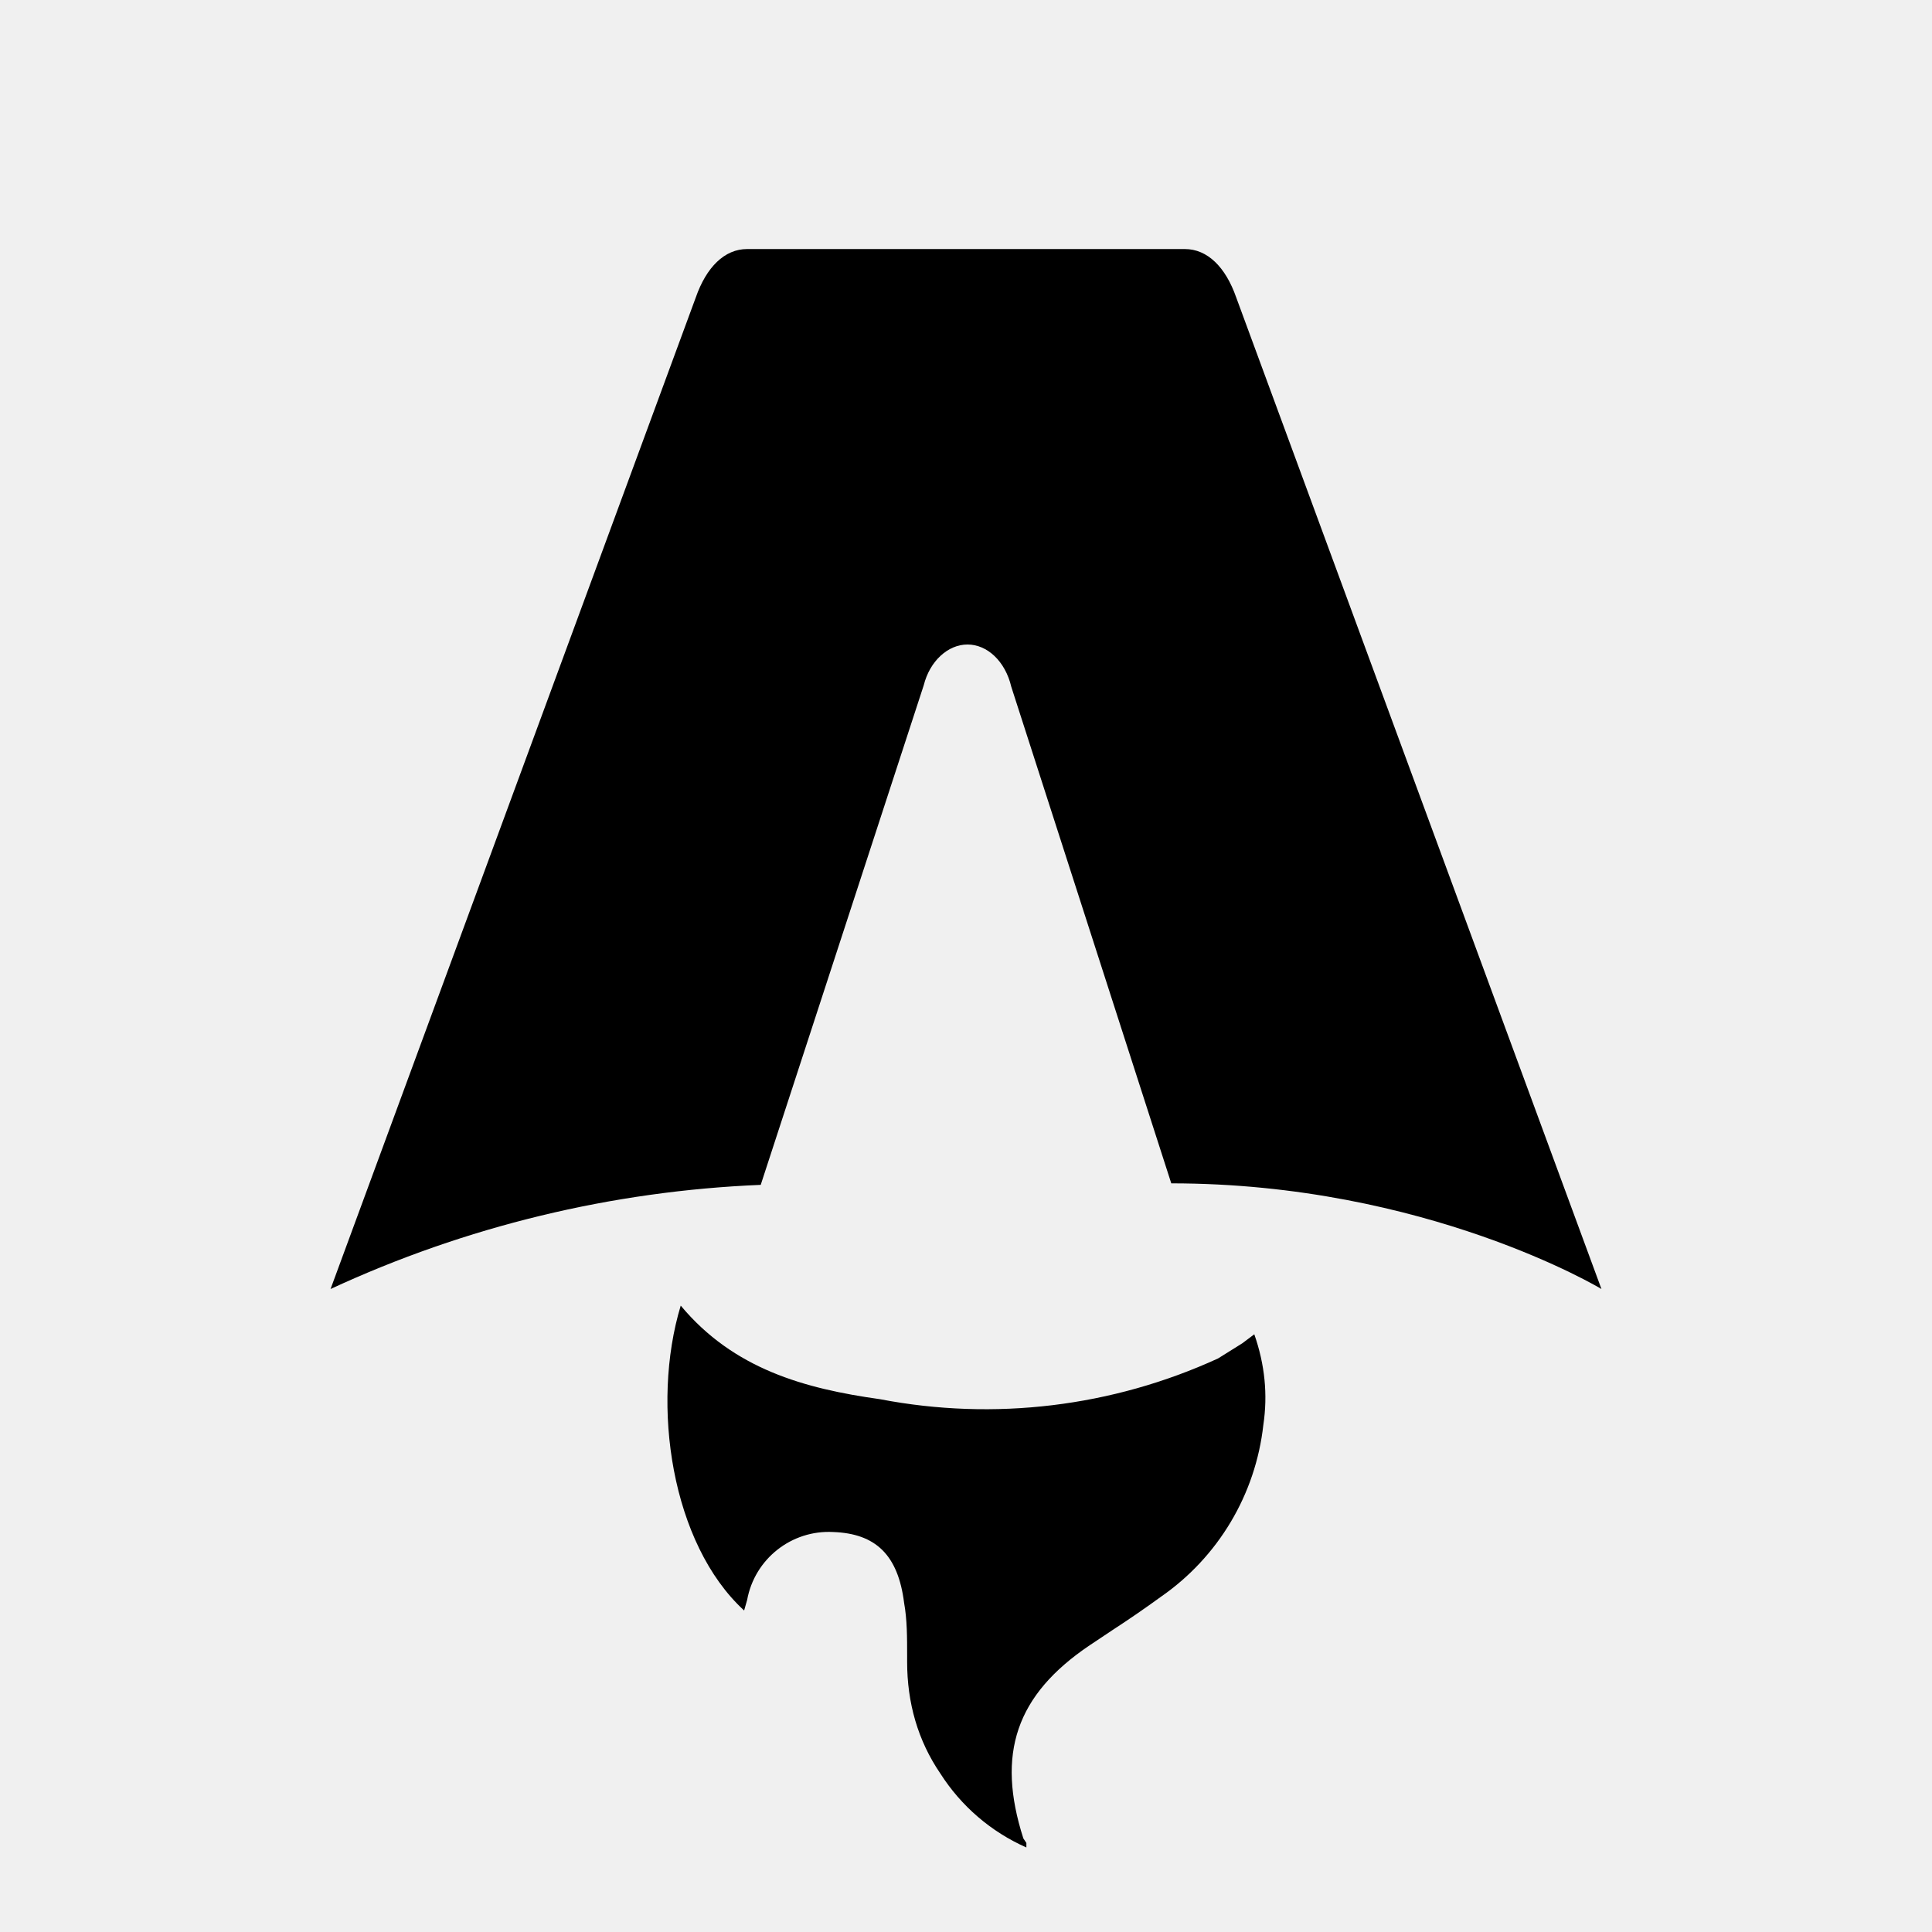
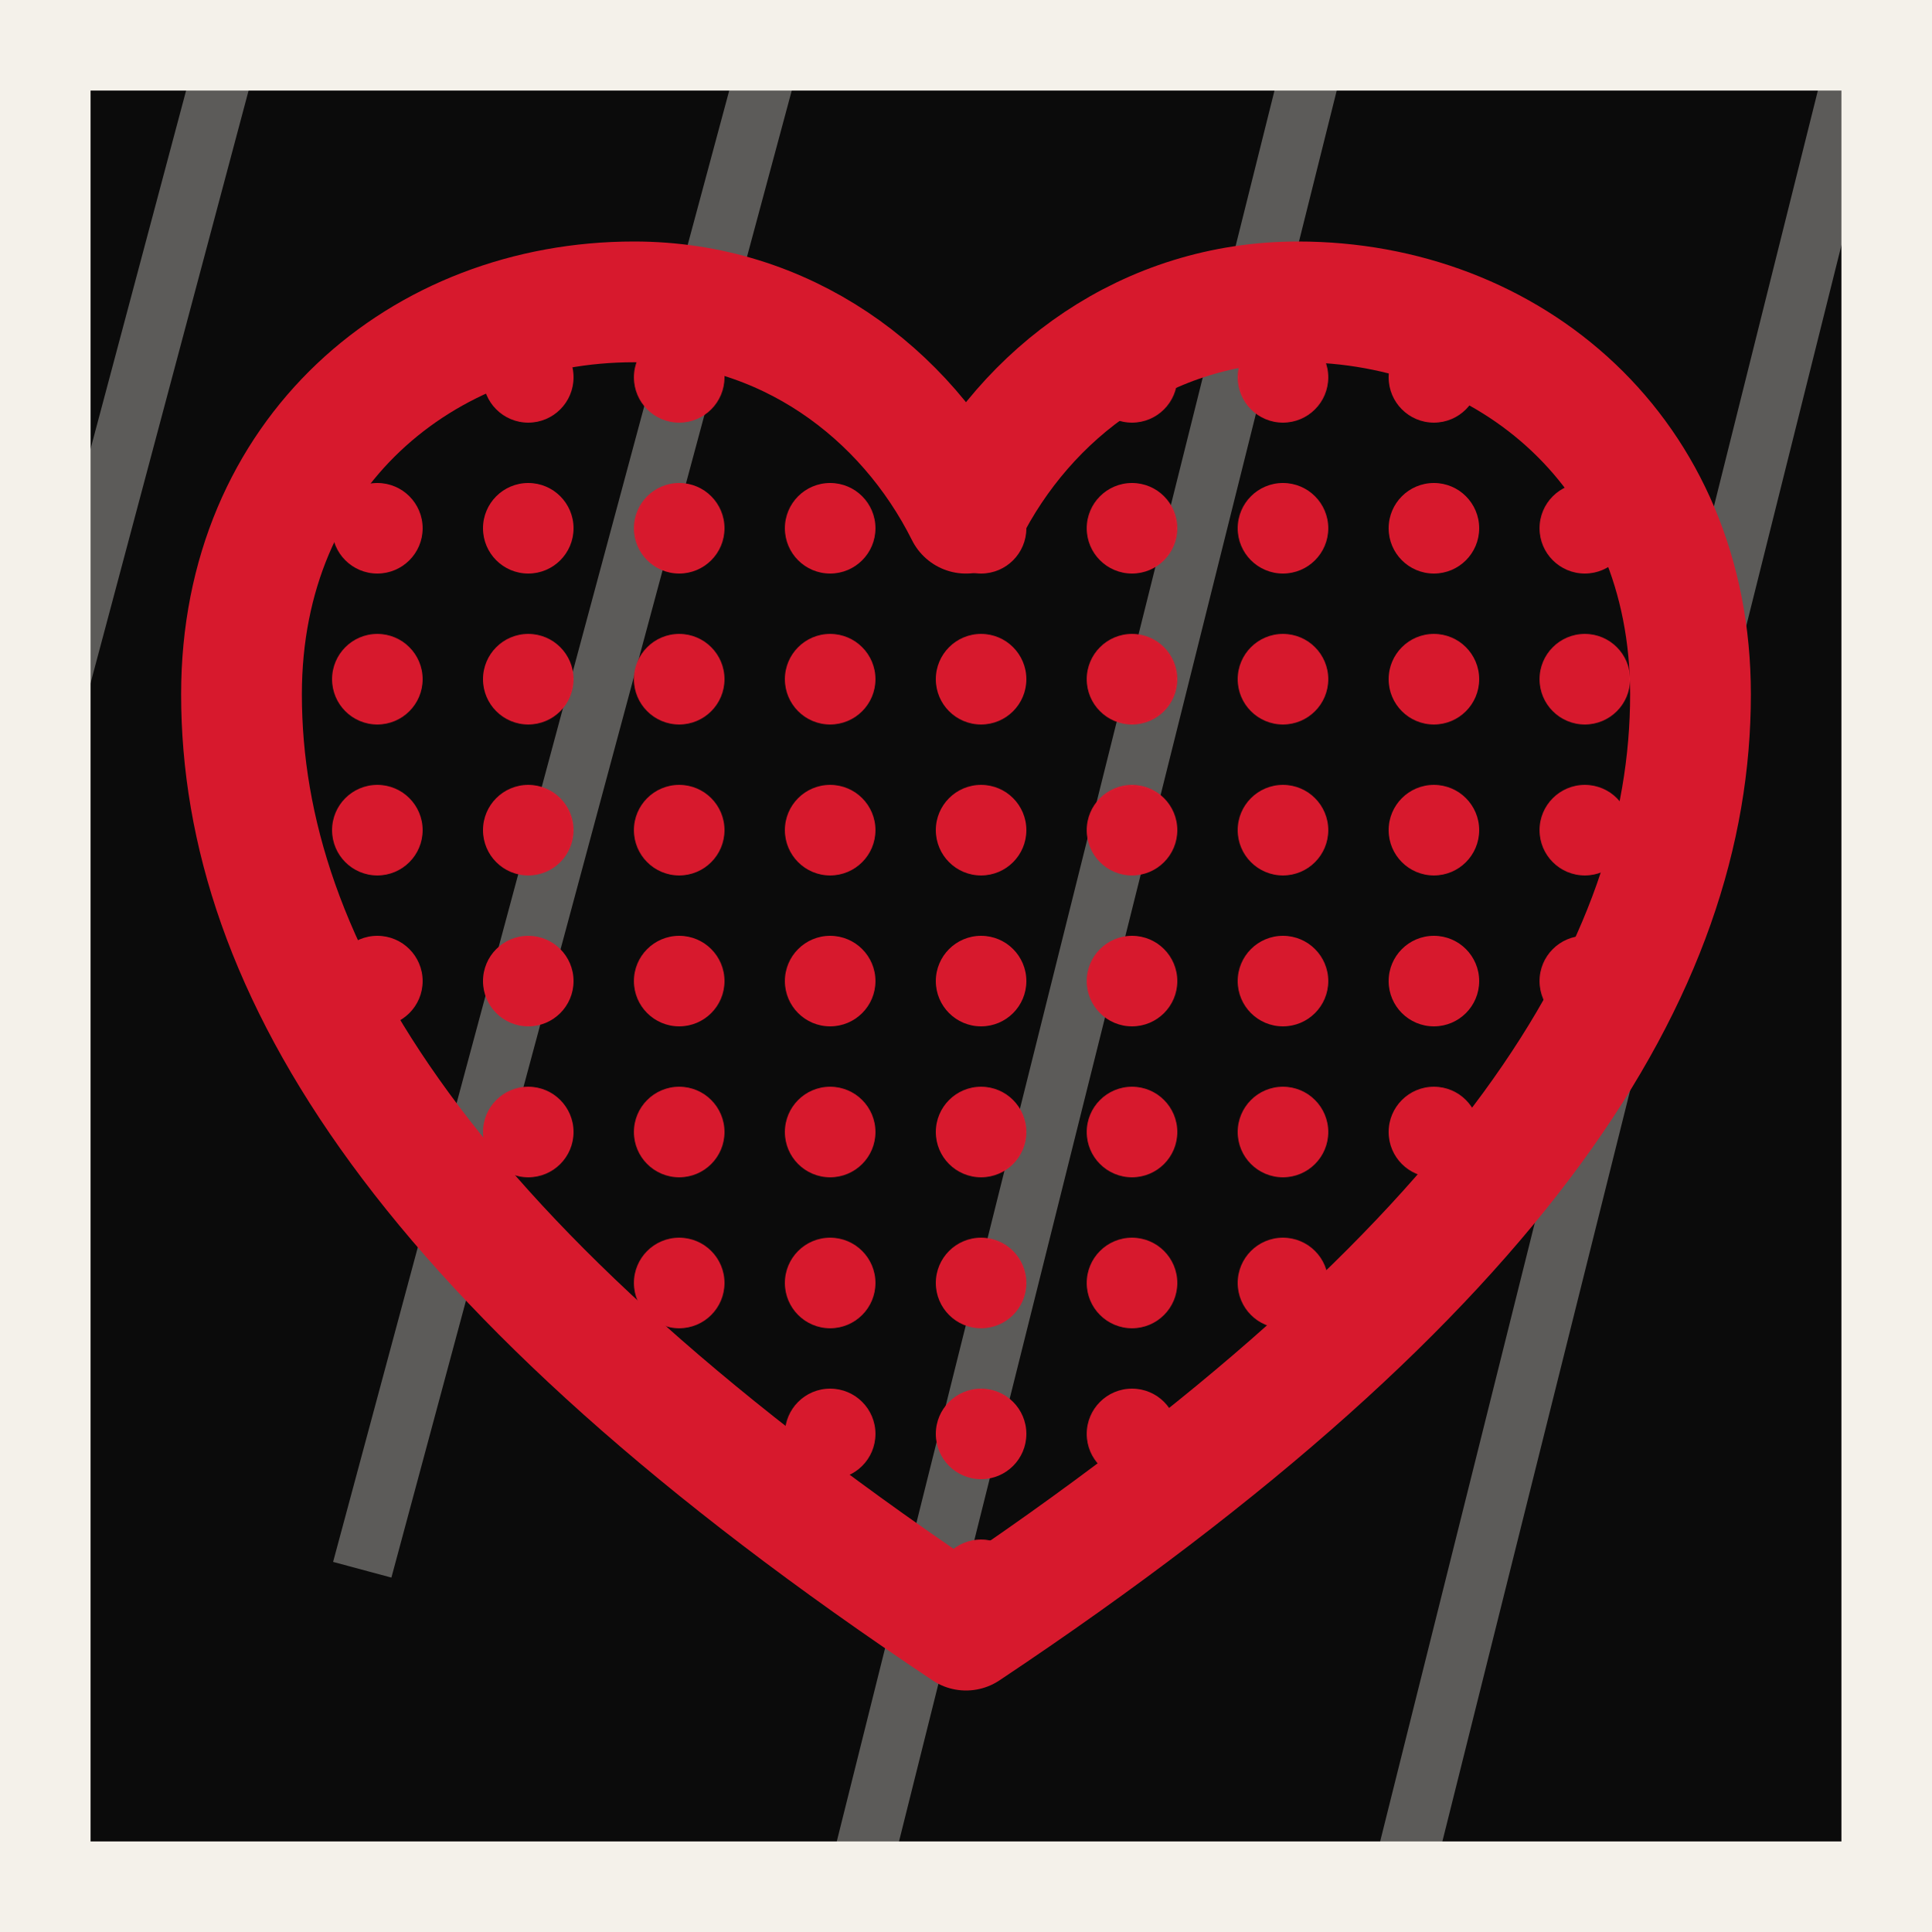
- <svg xmlns="http://www.w3.org/2000/svg" fill="none" viewBox="0 0 128 128">
-   <path d="M50.4 78.5a75.1 75.1 0 0 0-28.5 6.9l24.2-65.7c.7-2 1.9-3.2 3.4-3.2h29c1.5 0 2.7 1.2 3.4 3.2l24.2 65.7s-11.6-7-28.5-7L67 45.5c-.4-1.7-1.6-2.8-2.9-2.8-1.3 0-2.5 1.1-2.9 2.7L50.4 78.5Zm-1.1 28.2Zm-4.2-20.2c-2 6.6-.6 15.8 4.2 20.2a17.5 17.5 0 0 1 .2-.7 5.5 5.5 0 0 1 5.7-4.5c2.8.1 4.3 1.5 4.7 4.7.2 1.1.2 2.3.2 3.5v.4c0 2.7.7 5.2 2.2 7.4a13 13 0 0 0 5.7 4.9v-.3l-.2-.3c-1.8-5.6-.5-9.5 4.4-12.8l1.5-1a73 73 0 0 0 3.2-2.2 16 16 0 0 0 6.8-11.4c.3-2 .1-4-.6-6l-.8.6-1.6 1a37 37 0 0 1-22.4 2.7c-5-.7-9.7-2-13.2-6.2Z" />
-   <style>
-         path { fill: #000; }
-         @media (prefers-color-scheme: dark) {
-             path { fill: #FFF; }
-         }
-     </style>
+ <svg xmlns="http://www.w3.org/2000/svg" viewBox="0 0 64 64">
+   <defs>
+     <pattern id="d" width="5" height="5" patternUnits="userSpaceOnUse">
+       <circle cx="2.5" cy="2.5" r="1.5" fill="#d7192d" />
+     </pattern>
+   </defs>
+   <rect width="64" height="64" fill="#0b0b0b" />
+   <path d="M8 0 L0 30 M26 0 L12 52 M44 0 L28 64 M62 0 L46 64" stroke="#f4f1ea" stroke-width="2" opacity=".35" />
+   <path d="M32 54 C14 42 8 32 8 23 C8 15 14 10 21 10 C26 10 30 13 32 17 C34 13 38 10 43 10 C50 10 56 15 56 23 C56 32 50 42 32 54 Z" fill="url(#d)" stroke="#d7192d" stroke-width="4" stroke-linejoin="round" />
+   <rect x="1.5" y="1.5" width="61" height="61" fill="none" stroke="#f4f1ea" stroke-width="3" />
</svg>
